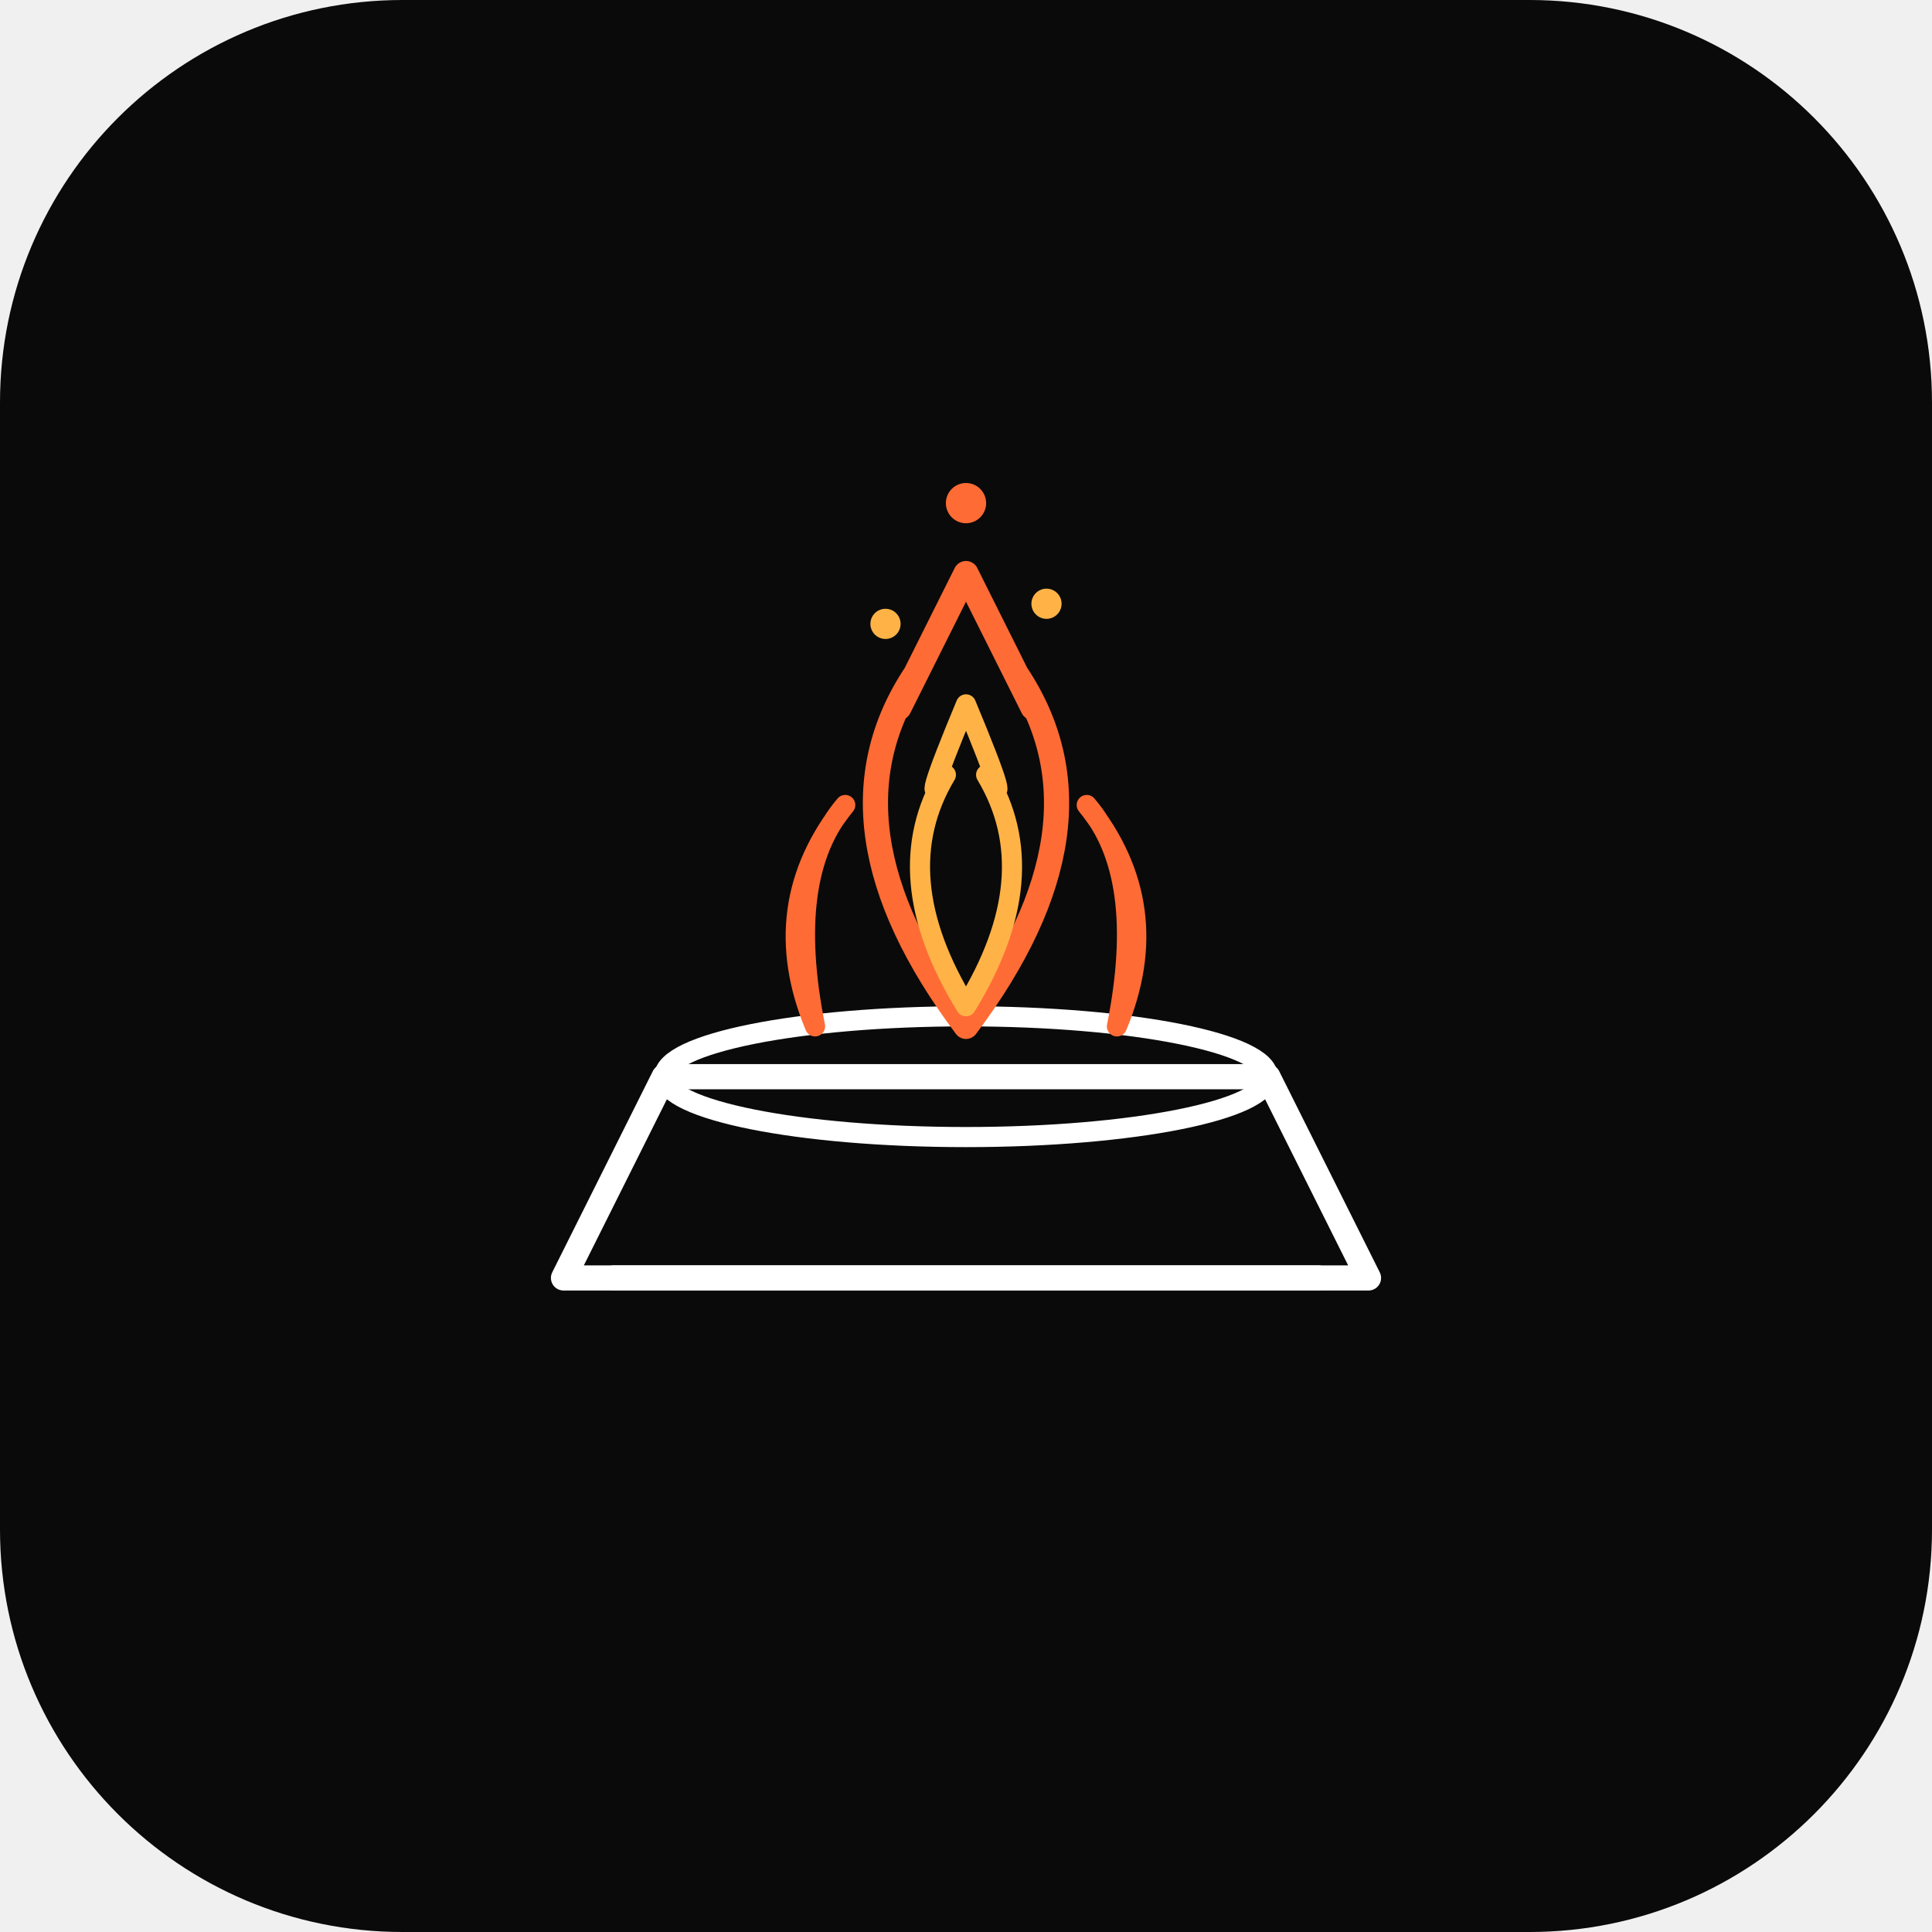
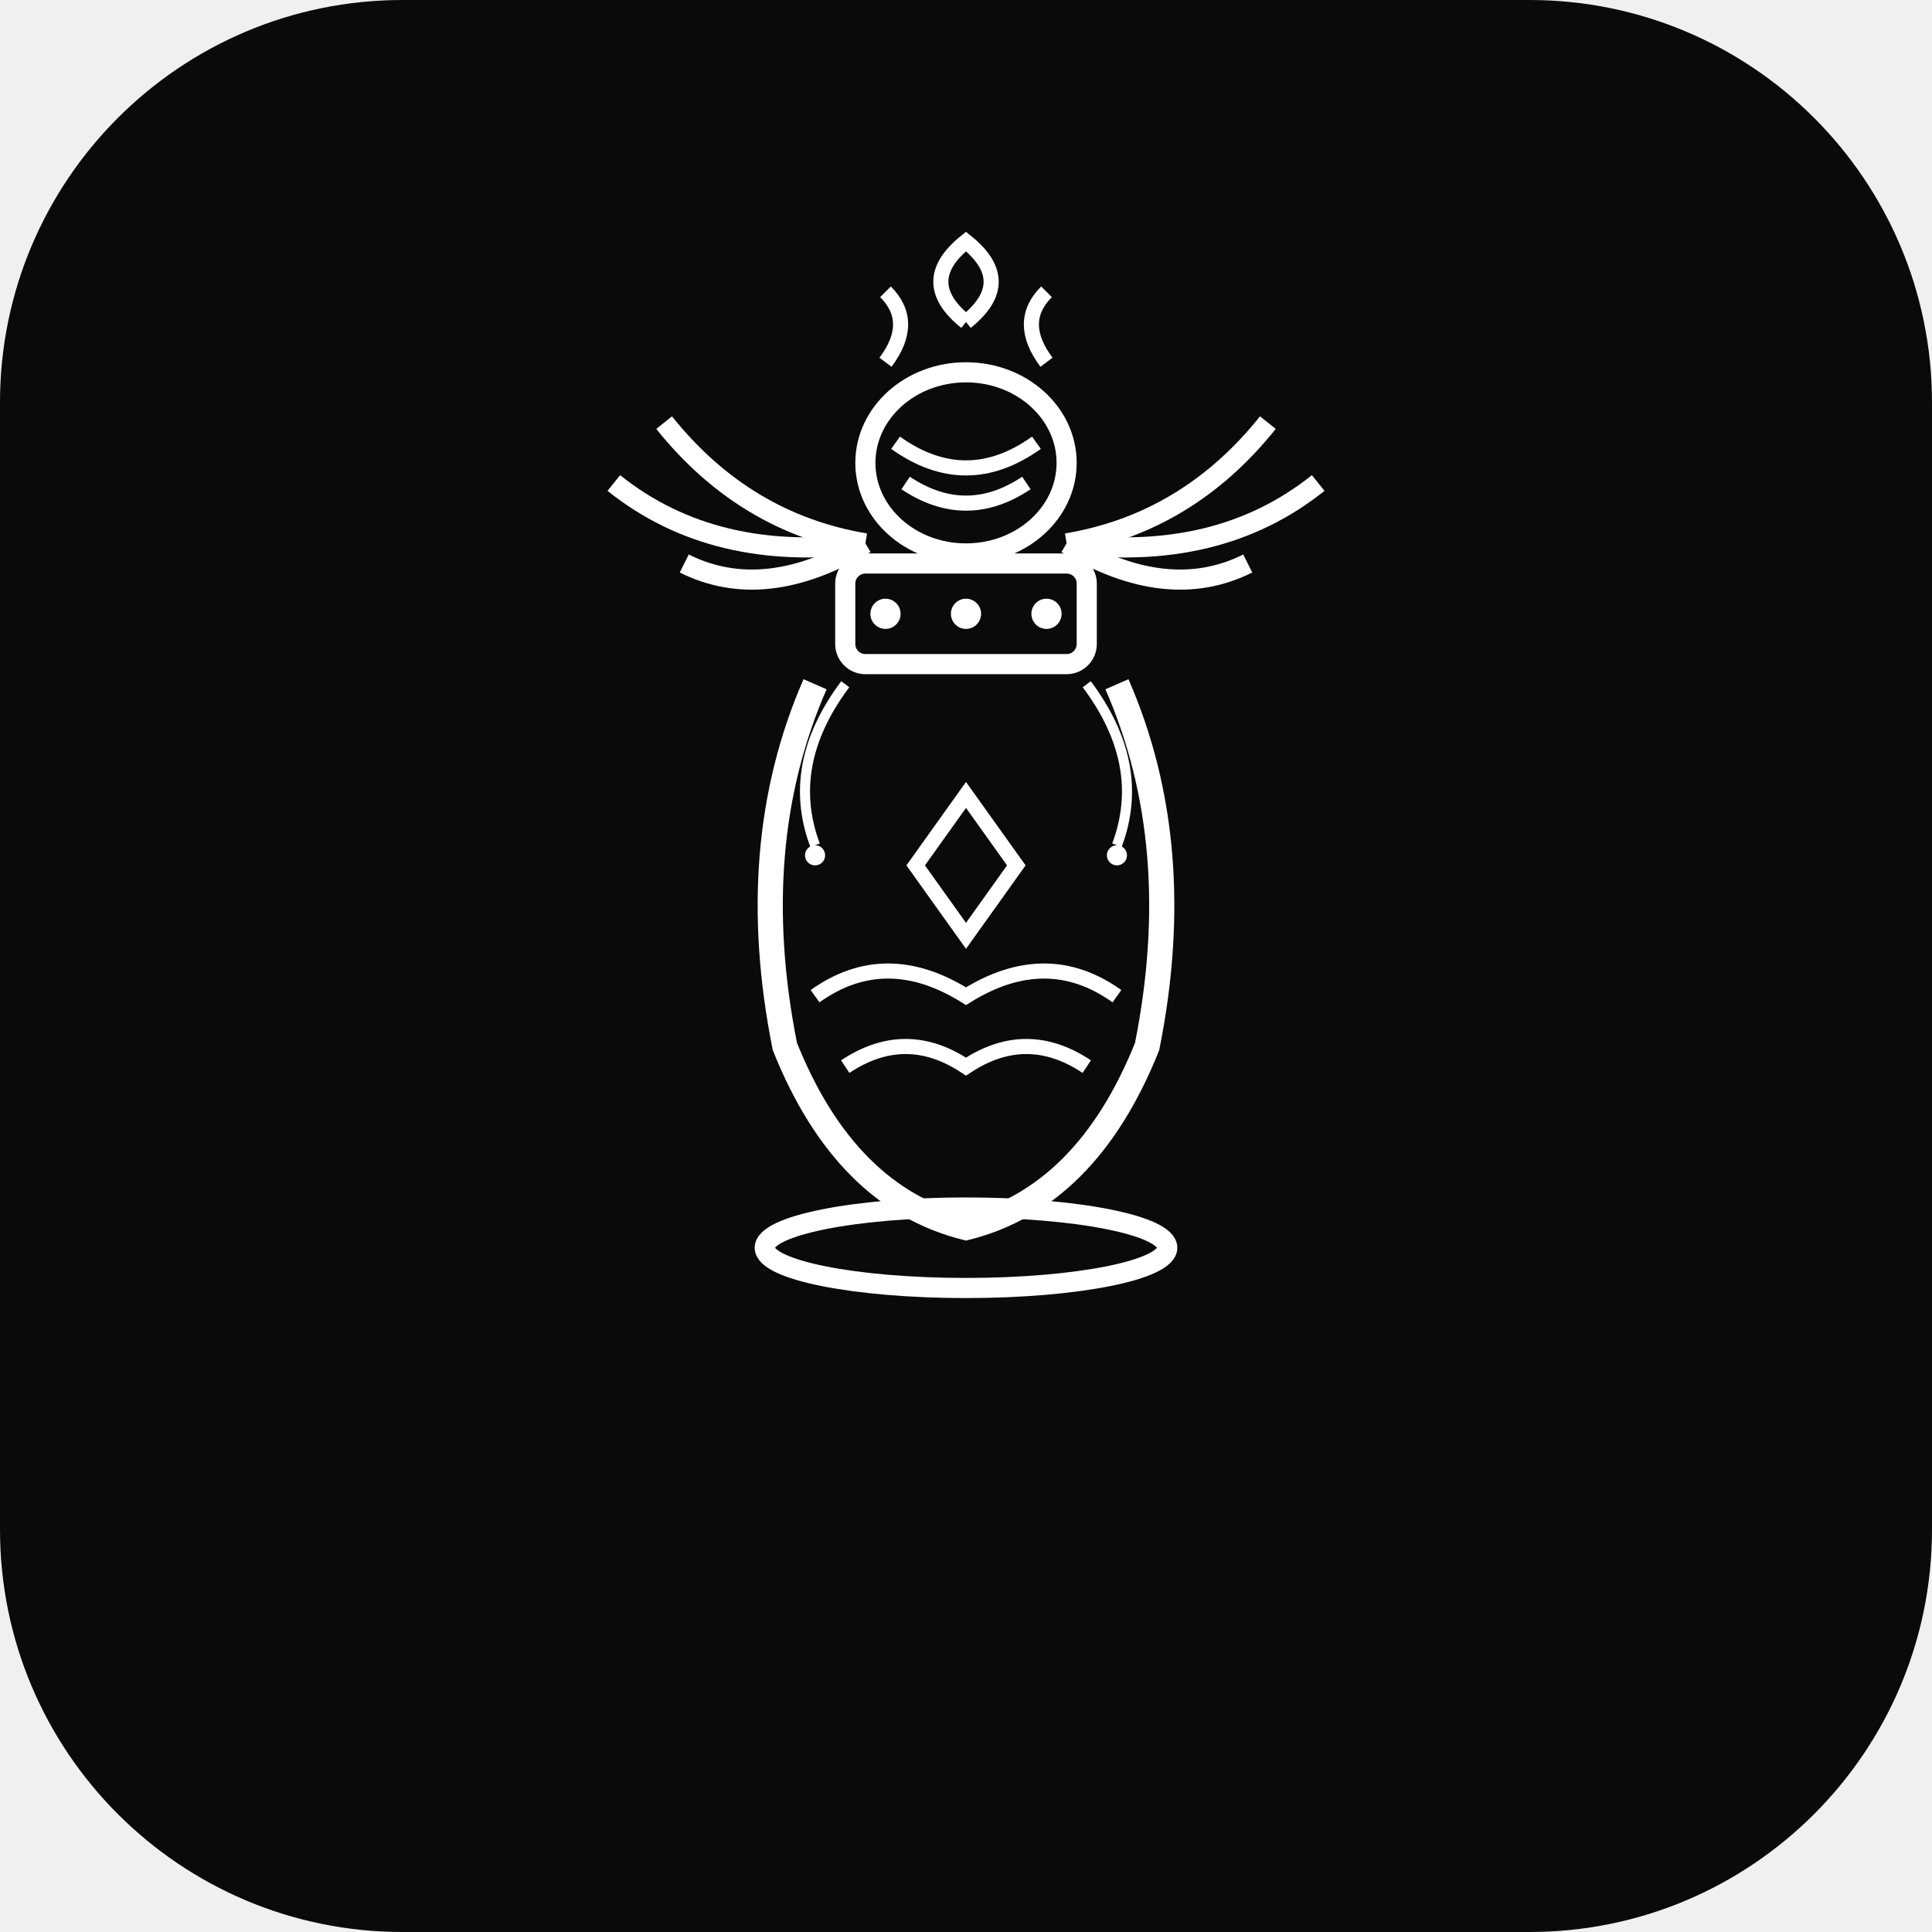
<svg xmlns="http://www.w3.org/2000/svg" viewBox="0 0 192 192" fill="none">
  <rect width="192" height="192" rx="40" fill="#0a0a0a" />
-   <g transform="translate(46, 32)">
-     <path d="M10 95 L20 75 L80 75 L90 95 Z" stroke="white" stroke-width="2.5" fill="none" stroke-linecap="round" stroke-linejoin="round" />
-     <path d="M15 95 L85 95" stroke="white" stroke-width="2.5" stroke-linecap="round" />
-     <ellipse cx="50" cy="75" rx="30" ry="6" stroke="white" stroke-width="2" fill="none" />
-     <path d="M50 70 Q65 50, 55 35 Q60 45, 50 25 Q40 45, 45 35 Q35 50, 50 70" stroke="#ff6b35" stroke-width="2.5" fill="none" stroke-linecap="round" stroke-linejoin="round" />
-     <path d="M50 68 Q58 55, 52 45 Q55 50, 50 38 Q45 50, 48 45 Q42 55, 50 68" stroke="#ffb347" stroke-width="2" fill="none" stroke-linecap="round" stroke-linejoin="round" />
-     <path d="M35 70 Q30 58, 38 48 Q32 55, 35 70" stroke="#ff6b35" stroke-width="2" fill="none" stroke-linecap="round" stroke-linejoin="round" />
-     <path d="M65 70 Q70 58, 62 48 Q68 55, 65 70" stroke="#ff6b35" stroke-width="2" fill="none" stroke-linecap="round" stroke-linejoin="round" />
-     <circle cx="42" cy="30" r="1.5" fill="#ffb347" />
-     <circle cx="58" cy="28" r="1.5" fill="#ffb347" />
-     <circle cx="50" cy="18" r="2" fill="#ff6b35" />
+   <g transform="translate(46, 24)">
+     <path d="M50 8 Q55 4, 50 0 Q45 4, 50 8" stroke="white" stroke-width="1.5" fill="none" />
+     <path d="M42 12 Q45 8, 42 5" stroke="white" stroke-width="1.5" fill="none" />
+     <path d="M58 12 Q55 8, 58 5" stroke="white" stroke-width="1.5" fill="none" />
+     <ellipse cx="50" cy="22" rx="10" ry="9" stroke="white" stroke-width="2" fill="none" />
+     <path d="M43 20 Q50 25, 57 20" stroke="white" stroke-width="1.5" fill="none" />
+     <path d="M44 24 Q50 28, 56 24" stroke="white" stroke-width="1.5" fill="none" />
+     <path d="M40 30 Q28 28, 20 18" stroke="white" stroke-width="2" fill="none" />
+     <path d="M40 30 Q25 32, 15 24" stroke="white" stroke-width="2" fill="none" />
+     <path d="M40 30 Q30 36, 22 32" stroke="white" stroke-width="2" fill="none" />
+     <path d="M60 30 Q72 28, 80 18" stroke="white" stroke-width="2" fill="none" />
+     <path d="M60 30 Q75 32, 85 24" stroke="white" stroke-width="2" fill="none" />
+     <path d="M60 30 Q70 36, 78 32" stroke="white" stroke-width="2" fill="none" />
+     <rect x="38" y="32" width="24" height="10" rx="2" stroke="white" stroke-width="2" fill="none" />
+     <circle cx="42" cy="37" r="1.5" fill="white" />
+     <circle cx="50" cy="37" r="1.5" fill="white" />
+     <circle cx="58" cy="37" r="1.5" fill="white" />
+     <path d="M35 44 Q28 60, 32 80 Q38 95, 50 98 Q62 95, 68 80 Q72 60, 65 44" stroke="white" stroke-width="2.5" fill="none" />
+     <path d="M35 75 Q42 70, 50 75 Q58 70, 65 75" stroke="white" stroke-width="1.5" fill="none" />
+     <path d="M38 82 Q44 78, 50 82 Q56 78, 62 82" stroke="white" stroke-width="1.5" fill="none" />
+     <path d="M50 55 L55 62 L50 69 L45 62 Z" stroke="white" stroke-width="1.5" fill="none" />
+     <path d="M38 44 Q32 52, 35 60" stroke="white" stroke-width="1" fill="none" />
+     <circle cx="35" cy="61" r="1" fill="white" />
+     <path d="M62 44 Q68 52, 65 60" stroke="white" stroke-width="1" fill="none" />
+     <circle cx="65" cy="61" r="1" fill="white" />
+     <ellipse cx="50" cy="100" rx="20" ry="4" stroke="white" stroke-width="2" fill="none" />
  </g>
</svg>
